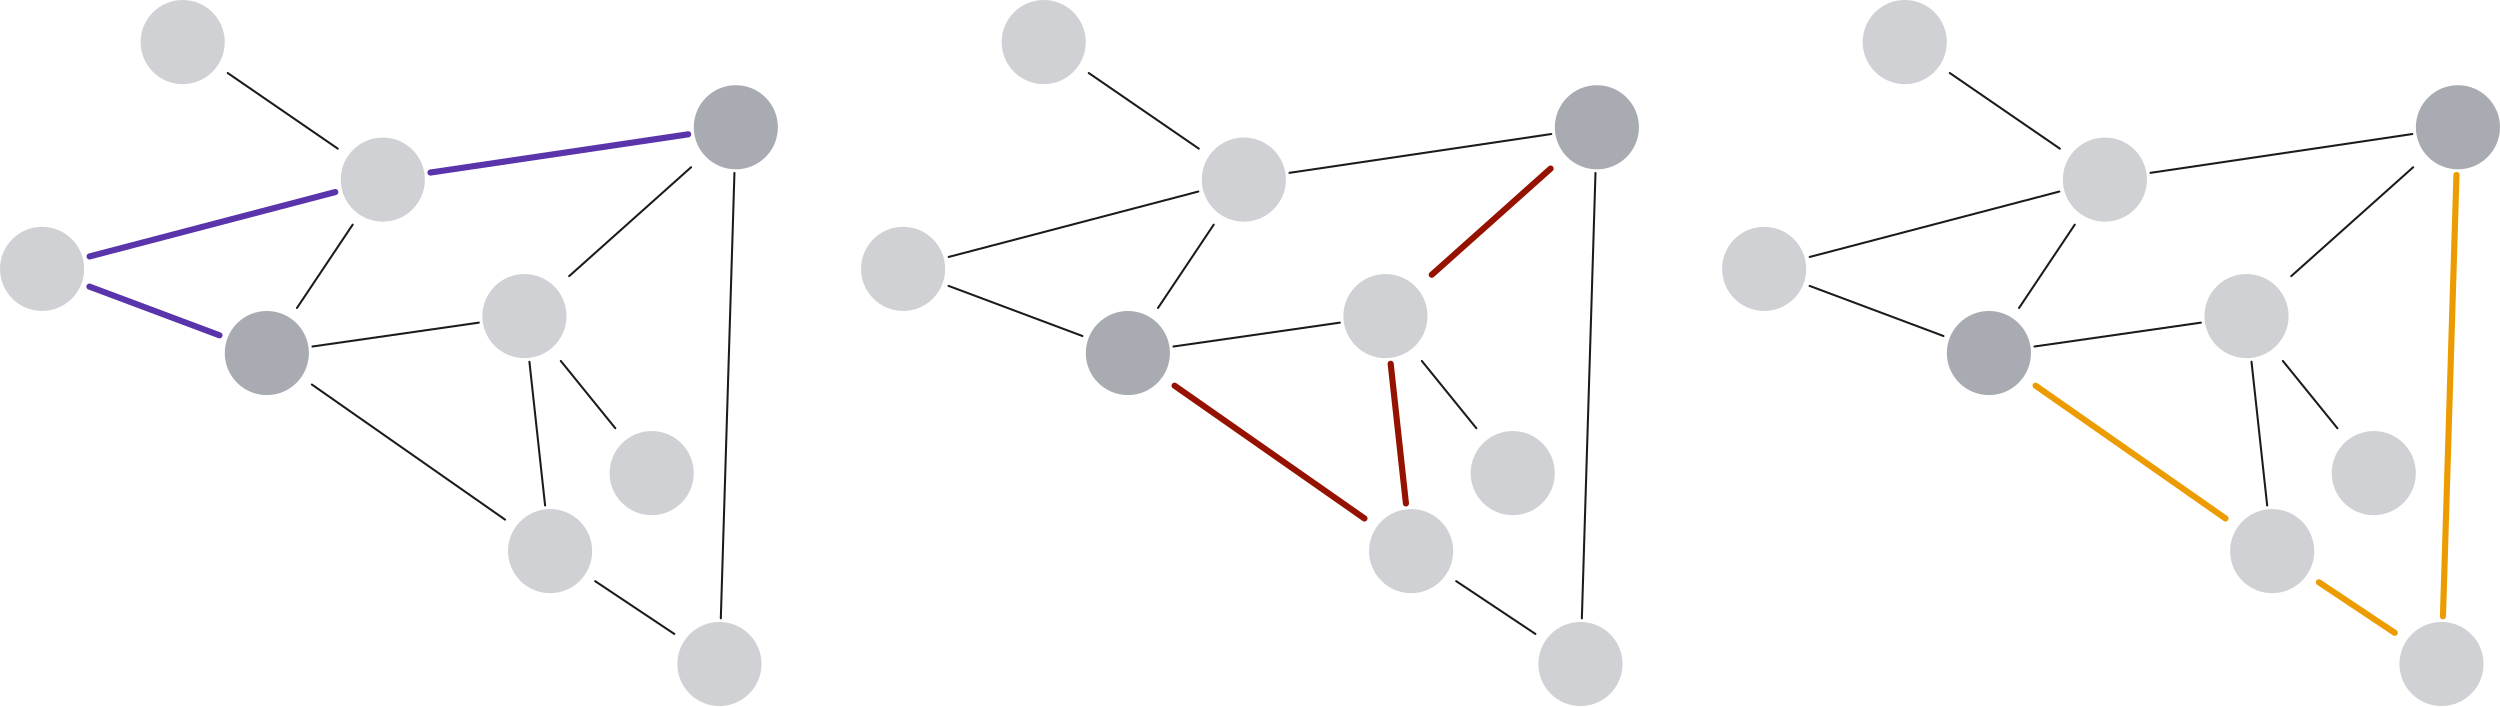
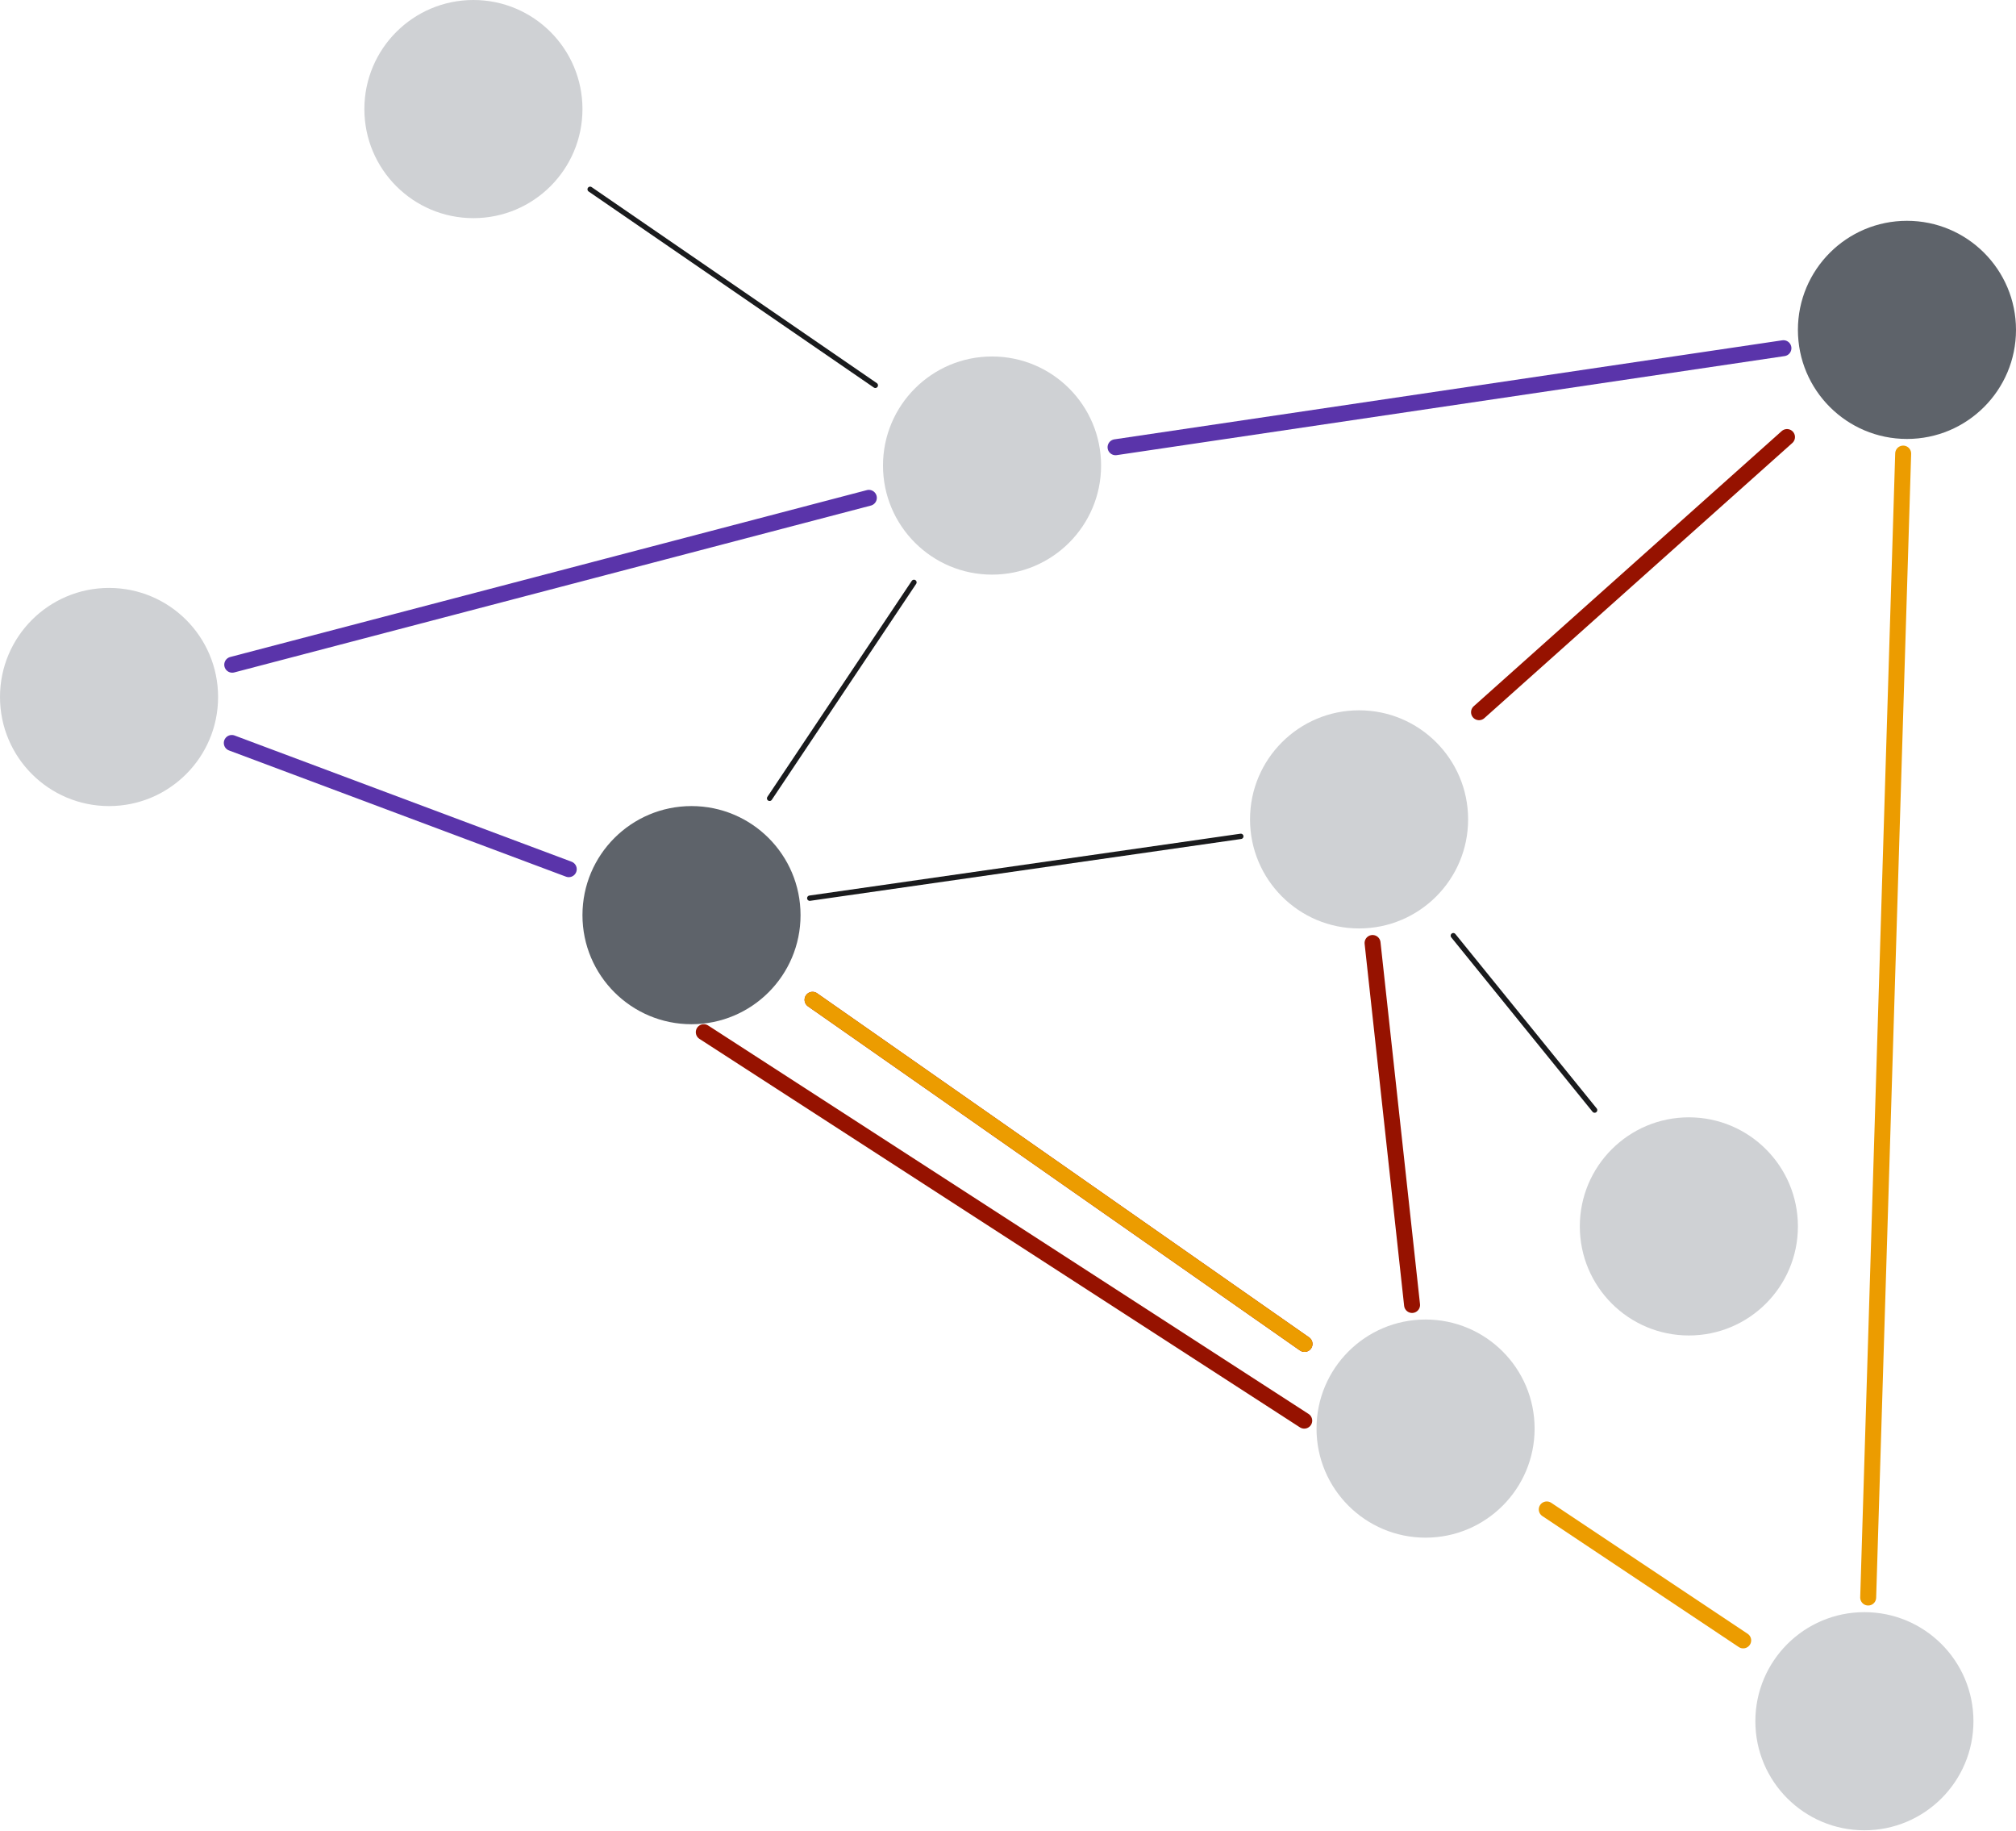
- <svg xmlns="http://www.w3.org/2000/svg" width="2436" height="688" viewBox="0 0 2436 688" fill="none">
-   <path d="M676 124C676 101.356 694.356 83 717 83C739.644 83 758 101.356 758 124C758 146.644 739.644 165 717 165C694.356 165 676 146.644 676 124Z" fill="#A8ACB2" style="fill:#A8ACB2;fill:color(display-p3 0.659 0.674 0.698);fill-opacity:1;" />
-   <path d="M660 647C660 624.356 678.356 606 701 606C723.644 606 742 624.356 742 647C742 669.644 723.644 688 701 688C678.356 688 660 669.644 660 647Z" fill="#CFD1D4" style="fill:#CFD1D4;fill:color(display-p3 0.812 0.82 0.831);fill-opacity:1;" />
-   <path d="M332 175C332 152.356 350.356 134 373 134C395.644 134 414 152.356 414 175C414 197.644 395.644 216 373 216C350.356 216 332 197.644 332 175Z" fill="#CFD1D4" style="fill:#CFD1D4;fill:color(display-p3 0.812 0.82 0.831);fill-opacity:1;" />
-   <path d="M137 41C137 18.356 155.356 0 178 0C200.644 0 219 18.356 219 41C219 63.644 200.644 82 178 82C155.356 82 137 63.644 137 41Z" fill="#CFD1D4" style="fill:#CFD1D4;fill:color(display-p3 0.812 0.82 0.831);fill-opacity:1;" />
-   <path d="M594 461C594 438.356 612.356 420 635 420C657.644 420 676 438.356 676 461C676 483.644 657.644 502 635 502C612.356 502 594 483.644 594 461Z" fill="#CFD1D4" style="fill:#CFD1D4;fill:color(display-p3 0.812 0.82 0.831);fill-opacity:1;" />
-   <path d="M495 537C495 514.356 513.356 496 536 496C558.644 496 577 514.356 577 537C577 559.644 558.644 578 536 578C513.356 578 495 559.644 495 537Z" fill="#CFD1D4" style="fill:#CFD1D4;fill:color(display-p3 0.812 0.82 0.831);fill-opacity:1;" />
-   <path d="M0 262C0 239.356 18.356 221 41 221C63.644 221 82 239.356 82 262C82 284.644 63.644 303 41 303C18.356 303 0 284.644 0 262Z" fill="#CFD1D4" style="fill:#CFD1D4;fill:color(display-p3 0.812 0.82 0.831);fill-opacity:1;" />
-   <path d="M670.559 130.885L419.441 168.115" stroke="#5A34AA" style="stroke:#5A34AA;stroke:color(display-p3 0.353 0.204 0.667);stroke-opacity:1;" stroke-width="6" stroke-linecap="round" stroke-linejoin="bevel" />
-   <path d="M470 308C470 285.356 488.356 267 511 267C533.644 267 552 285.356 552 308C552 330.644 533.644 349 511 349C488.356 349 470 330.644 470 308Z" fill="#CFD1D4" style="fill:#CFD1D4;fill:color(display-p3 0.812 0.82 0.831);fill-opacity:1;" />
-   <path d="M673.39 162.953L554.61 269.047" stroke="#1A1B1D" style="stroke:#1A1B1D;stroke:color(display-p3 0.102 0.106 0.114);stroke-opacity:1;" stroke-width="2" stroke-linecap="round" stroke-linejoin="bevel" />
-   <path d="M599.568 417.281L546.432 351.719" stroke="#1A1B1D" style="stroke:#1A1B1D;stroke:color(display-p3 0.102 0.106 0.114);stroke-opacity:1;" stroke-width="2" stroke-linecap="round" stroke-linejoin="bevel" />
-   <path d="M657.088 617.726L579.912 566.275" stroke="#1A1B1D" style="stroke:#1A1B1D;stroke:color(display-p3 0.102 0.106 0.114);stroke-opacity:1;" stroke-width="2" stroke-linecap="round" stroke-linejoin="bevel" />
-   <path d="M531.144 492.521L515.856 352.479" stroke="#1A1B1D" style="stroke:#1A1B1D;stroke:color(display-p3 0.102 0.106 0.114);stroke-opacity:1;" stroke-width="2" stroke-linecap="round" stroke-linejoin="bevel" />
-   <path d="M219 344C219 321.356 237.356 303 260 303C282.644 303 301 321.356 301 344C301 366.644 282.644 385 260 385C237.356 385 219 366.644 219 344Z" fill="#A8ACB2" style="fill:#A8ACB2;fill:color(display-p3 0.659 0.674 0.698);fill-opacity:1;" />
-   <path d="M492.132 506.324L303.868 374.676" stroke="#1A1B1D" style="stroke:#1A1B1D;stroke:color(display-p3 0.102 0.106 0.114);stroke-opacity:1;" stroke-width="2" stroke-linecap="round" stroke-linejoin="bevel" />
-   <path d="M329.115 144.843L221.885 71.156" stroke="#1A1B1D" style="stroke:#1A1B1D;stroke:color(display-p3 0.102 0.106 0.114);stroke-opacity:1;" stroke-width="2" stroke-linecap="round" stroke-linejoin="bevel" />
-   <path d="M326.68 187.138L87.32 249.861" stroke="#5A34AA" style="stroke:#5A34AA;stroke:color(display-p3 0.353 0.204 0.667);stroke-opacity:1;" stroke-width="6" stroke-linecap="round" stroke-linejoin="bevel" />
-   <path d="M87.151 279.28L213.849 326.72" stroke="#5A34AA" style="stroke:#5A34AA;stroke:color(display-p3 0.353 0.204 0.667);stroke-opacity:1;" stroke-width="6" stroke-linecap="round" stroke-linejoin="bevel" />
-   <path d="M343.64 218.909L289.36 300.09" stroke="#1A1B1D" style="stroke:#1A1B1D;stroke:color(display-p3 0.102 0.106 0.114);stroke-opacity:1;" stroke-width="2" stroke-linecap="round" stroke-linejoin="bevel" />
-   <path d="M304.465 337.622L466.535 314.377" stroke="#1A1B1D" style="stroke:#1A1B1D;stroke:color(display-p3 0.102 0.106 0.114);stroke-opacity:1;" stroke-width="2" stroke-linecap="round" stroke-linejoin="bevel" />
-   <path d="M715.639 168.498L702.361 602.501" stroke="#1A1B1D" style="stroke:#1A1B1D;stroke:color(display-p3 0.102 0.106 0.114);stroke-opacity:1;" stroke-width="2" stroke-linecap="round" stroke-linejoin="bevel" />
-   <path d="M1515 124C1515 101.356 1533.36 83 1556 83C1578.64 83 1597 101.356 1597 124C1597 146.644 1578.64 165 1556 165C1533.36 165 1515 146.644 1515 124Z" fill="#A8ACB2" style="fill:#A8ACB2;fill:color(display-p3 0.659 0.674 0.698);fill-opacity:1;" />
-   <path d="M1499 647C1499 624.356 1517.36 606 1540 606C1562.64 606 1581 624.356 1581 647C1581 669.644 1562.64 688 1540 688C1517.36 688 1499 669.644 1499 647Z" fill="#CFD1D4" style="fill:#CFD1D4;fill:color(display-p3 0.812 0.82 0.831);fill-opacity:1;" />
-   <path d="M1171 175C1171 152.356 1189.36 134 1212 134C1234.64 134 1253 152.356 1253 175C1253 197.644 1234.64 216 1212 216C1189.36 216 1171 197.644 1171 175Z" fill="#CFD1D4" style="fill:#CFD1D4;fill:color(display-p3 0.812 0.82 0.831);fill-opacity:1;" />
-   <path d="M976 41C976 18.356 994.356 0 1017 0C1039.64 0 1058 18.356 1058 41C1058 63.644 1039.64 82 1017 82C994.356 82 976 63.644 976 41Z" fill="#CFD1D4" style="fill:#CFD1D4;fill:color(display-p3 0.812 0.82 0.831);fill-opacity:1;" />
-   <path d="M1433 461C1433 438.356 1451.36 420 1474 420C1496.64 420 1515 438.356 1515 461C1515 483.644 1496.64 502 1474 502C1451.36 502 1433 483.644 1433 461Z" fill="#CFD1D4" style="fill:#CFD1D4;fill:color(display-p3 0.812 0.82 0.831);fill-opacity:1;" />
-   <path d="M1334 537C1334 514.356 1352.36 496 1375 496C1397.64 496 1416 514.356 1416 537C1416 559.644 1397.64 578 1375 578C1352.36 578 1334 559.644 1334 537Z" fill="#CFD1D4" style="fill:#CFD1D4;fill:color(display-p3 0.812 0.82 0.831);fill-opacity:1;" />
-   <path d="M839 262C839 239.356 857.356 221 880 221C902.644 221 921 239.356 921 262C921 284.644 902.644 303 880 303C857.356 303 839 284.644 839 262Z" fill="#CFD1D4" style="fill:#CFD1D4;fill:color(display-p3 0.812 0.82 0.831);fill-opacity:1;" />
-   <path d="M1511.54 130.592L1256.46 168.408" stroke="#1A1B1D" style="stroke:#1A1B1D;stroke:color(display-p3 0.102 0.106 0.114);stroke-opacity:1;" stroke-width="2" stroke-linecap="round" stroke-linejoin="bevel" />
-   <path d="M1309 308C1309 285.356 1327.36 267 1350 267C1372.64 267 1391 285.356 1391 308C1391 330.644 1372.64 349 1350 349C1327.36 349 1309 330.644 1309 308Z" fill="#CFD1D4" style="fill:#CFD1D4;fill:color(display-p3 0.812 0.82 0.831);fill-opacity:1;" />
-   <path d="M1510.9 164.285L1395.1 267.715" stroke="#961200" style="stroke:#961200;stroke:color(display-p3 0.588 0.071 0);stroke-opacity:1;" stroke-width="6" stroke-linecap="round" stroke-linejoin="bevel" />
-   <path d="M1438.57 417.281L1385.43 351.719" stroke="#1A1B1D" style="stroke:#1A1B1D;stroke:color(display-p3 0.102 0.106 0.114);stroke-opacity:1;" stroke-width="2" stroke-linecap="round" stroke-linejoin="bevel" />
-   <path d="M1496.09 617.726L1418.91 566.275" stroke="#1A1B1D" style="stroke:#1A1B1D;stroke:color(display-p3 0.102 0.106 0.114);stroke-opacity:1;" stroke-width="2" stroke-linecap="round" stroke-linejoin="bevel" />
-   <path d="M1369.93 490.533L1355.07 354.468" stroke="#961200" style="stroke:#961200;stroke:color(display-p3 0.588 0.071 0);stroke-opacity:1;" stroke-width="6" stroke-linecap="round" stroke-linejoin="bevel" />
-   <path d="M1058 344C1058 321.356 1076.36 303 1099 303C1121.64 303 1140 321.356 1140 344C1140 366.644 1121.64 385 1099 385C1076.36 385 1058 366.644 1058 344Z" fill="#A8ACB2" style="fill:#A8ACB2;fill:color(display-p3 0.659 0.674 0.698);fill-opacity:1;" />
-   <path d="M1329.49 505.178L1144.51 375.822" stroke="#961200" style="stroke:#961200;stroke:color(display-p3 0.588 0.071 0);stroke-opacity:1;" stroke-width="6" stroke-linecap="round" stroke-linejoin="bevel" />
-   <path d="M1168.12 144.843L1060.88 71.156" stroke="#1A1B1D" style="stroke:#1A1B1D;stroke:color(display-p3 0.102 0.106 0.114);stroke-opacity:1;" stroke-width="2" stroke-linecap="round" stroke-linejoin="bevel" />
-   <path d="M1167.61 186.631L924.386 250.368" stroke="#1A1B1D" style="stroke:#1A1B1D;stroke:color(display-p3 0.102 0.106 0.114);stroke-opacity:1;" stroke-width="2" stroke-linecap="round" stroke-linejoin="bevel" />
-   <path d="M924.278 278.579L1054.72 327.421" stroke="#1A1B1D" style="stroke:#1A1B1D;stroke:color(display-p3 0.102 0.106 0.114);stroke-opacity:1;" stroke-width="2" stroke-linecap="round" stroke-linejoin="bevel" />
-   <path d="M1182.64 218.909L1128.36 300.09" stroke="#1A1B1D" style="stroke:#1A1B1D;stroke:color(display-p3 0.102 0.106 0.114);stroke-opacity:1;" stroke-width="2" stroke-linecap="round" stroke-linejoin="bevel" />
-   <path d="M1143.46 337.622L1305.54 314.377" stroke="#1A1B1D" style="stroke:#1A1B1D;stroke:color(display-p3 0.102 0.106 0.114);stroke-opacity:1;" stroke-width="2" stroke-linecap="round" stroke-linejoin="bevel" />
-   <path d="M1554.64 168.498L1541.36 602.501" stroke="#1A1B1D" style="stroke:#1A1B1D;stroke:color(display-p3 0.102 0.106 0.114);stroke-opacity:1;" stroke-width="2" stroke-linecap="round" stroke-linejoin="bevel" />
-   <path d="M2354 124C2354 101.356 2372.36 83 2395 83C2417.64 83 2436 101.356 2436 124C2436 146.644 2417.64 165 2395 165C2372.36 165 2354 146.644 2354 124Z" fill="#A8ACB2" style="fill:#A8ACB2;fill:color(display-p3 0.659 0.674 0.698);fill-opacity:1;" />
-   <path d="M2338 647C2338 624.356 2356.36 606 2379 606C2401.64 606 2420 624.356 2420 647C2420 669.644 2401.64 688 2379 688C2356.36 688 2338 669.644 2338 647Z" fill="#CFD1D4" style="fill:#CFD1D4;fill:color(display-p3 0.812 0.82 0.831);fill-opacity:1;" />
-   <path d="M2010 175C2010 152.356 2028.36 134 2051 134C2073.64 134 2092 152.356 2092 175C2092 197.644 2073.64 216 2051 216C2028.36 216 2010 197.644 2010 175Z" fill="#CFD1D4" style="fill:#CFD1D4;fill:color(display-p3 0.812 0.82 0.831);fill-opacity:1;" />
-   <path d="M1815 41C1815 18.356 1833.36 0 1856 0C1878.64 0 1897 18.356 1897 41C1897 63.644 1878.64 82 1856 82C1833.36 82 1815 63.644 1815 41Z" fill="#CFD1D4" style="fill:#CFD1D4;fill:color(display-p3 0.812 0.82 0.831);fill-opacity:1;" />
-   <path d="M2272 461C2272 438.356 2290.36 420 2313 420C2335.64 420 2354 438.356 2354 461C2354 483.644 2335.64 502 2313 502C2290.36 502 2272 483.644 2272 461Z" fill="#CFD1D4" style="fill:#CFD1D4;fill:color(display-p3 0.812 0.82 0.831);fill-opacity:1;" />
-   <path d="M2173 537C2173 514.356 2191.36 496 2214 496C2236.64 496 2255 514.356 2255 537C2255 559.644 2236.64 578 2214 578C2191.36 578 2173 559.644 2173 537Z" fill="#CFD1D4" style="fill:#CFD1D4;fill:color(display-p3 0.812 0.82 0.831);fill-opacity:1;" />
-   <path d="M1678 262C1678 239.356 1696.36 221 1719 221C1741.64 221 1760 239.356 1760 262C1760 284.644 1741.64 303 1719 303C1696.36 303 1678 284.644 1678 262Z" fill="#CFD1D4" style="fill:#CFD1D4;fill:color(display-p3 0.812 0.82 0.831);fill-opacity:1;" />
-   <path d="M2350.54 130.592L2095.46 168.408" stroke="#1A1B1D" style="stroke:#1A1B1D;stroke:color(display-p3 0.102 0.106 0.114);stroke-opacity:1;" stroke-width="2" stroke-linecap="round" stroke-linejoin="bevel" />
-   <path d="M2148 308C2148 285.356 2166.36 267 2189 267C2211.64 267 2230 285.356 2230 308C2230 330.644 2211.64 349 2189 349C2166.36 349 2148 330.644 2148 308Z" fill="#CFD1D4" style="fill:#CFD1D4;fill:color(display-p3 0.812 0.82 0.831);fill-opacity:1;" />
-   <path d="M2351.39 162.953L2232.61 269.047" stroke="#1A1B1D" style="stroke:#1A1B1D;stroke:color(display-p3 0.102 0.106 0.114);stroke-opacity:1;" stroke-width="2" stroke-linecap="round" stroke-linejoin="bevel" />
-   <path d="M2277.57 417.281L2224.43 351.719" stroke="#1A1B1D" style="stroke:#1A1B1D;stroke:color(display-p3 0.102 0.106 0.114);stroke-opacity:1;" stroke-width="2" stroke-linecap="round" stroke-linejoin="bevel" />
-   <path d="M2333.42 616.616L2259.58 567.385" stroke="#EC9C00" style="stroke:#EC9C00;stroke:color(display-p3 0.925 0.612 0);stroke-opacity:1;" stroke-width="6" stroke-linecap="round" stroke-linejoin="bevel" />
-   <path d="M2209.14 492.521L2193.86 352.479" stroke="#1A1B1D" style="stroke:#1A1B1D;stroke:color(display-p3 0.102 0.106 0.114);stroke-opacity:1;" stroke-width="2" stroke-linecap="round" stroke-linejoin="bevel" />
-   <path d="M1897 344C1897 321.356 1915.36 303 1938 303C1960.64 303 1979 321.356 1979 344C1979 366.644 1960.64 385 1938 385C1915.36 385 1897 366.644 1897 344Z" fill="#A8ACB2" style="fill:#A8ACB2;fill:color(display-p3 0.659 0.674 0.698);fill-opacity:1;" />
-   <path d="M2168.49 505.178L1983.51 375.822" stroke="#EC9C00" style="stroke:#EC9C00;stroke:color(display-p3 0.925 0.612 0);stroke-opacity:1;" stroke-width="6" stroke-linecap="round" stroke-linejoin="bevel" />
-   <path d="M2007.12 144.843L1899.88 71.156" stroke="#1A1B1D" style="stroke:#1A1B1D;stroke:color(display-p3 0.102 0.106 0.114);stroke-opacity:1;" stroke-width="2" stroke-linecap="round" stroke-linejoin="bevel" />
-   <path d="M2006.61 186.631L1763.39 250.368" stroke="#1A1B1D" style="stroke:#1A1B1D;stroke:color(display-p3 0.102 0.106 0.114);stroke-opacity:1;" stroke-width="2" stroke-linecap="round" stroke-linejoin="bevel" />
-   <path d="M1763.28 278.579L1893.72 327.421" stroke="#1A1B1D" style="stroke:#1A1B1D;stroke:color(display-p3 0.102 0.106 0.114);stroke-opacity:1;" stroke-width="2" stroke-linecap="round" stroke-linejoin="bevel" />
-   <path d="M2021.64 218.909L1967.36 300.09" stroke="#1A1B1D" style="stroke:#1A1B1D;stroke:color(display-p3 0.102 0.106 0.114);stroke-opacity:1;" stroke-width="2" stroke-linecap="round" stroke-linejoin="bevel" />
-   <path d="M1982.46 337.622L2144.54 314.377" stroke="#1A1B1D" style="stroke:#1A1B1D;stroke:color(display-p3 0.102 0.106 0.114);stroke-opacity:1;" stroke-width="2" stroke-linecap="round" stroke-linejoin="bevel" />
-   <path d="M2393.58 170.497L2380.42 600.502" stroke="#EC9C00" style="stroke:#EC9C00;stroke:color(display-p3 0.925 0.612 0);stroke-opacity:1;" stroke-width="6" stroke-linecap="round" stroke-linejoin="bevel" />
+ <svg xmlns="http://www.w3.org/2000/svg" width="758" height="688" viewBox="0 0 758 688" fill="none">
+   <path d="M676 124C676 101.356 694.356 83 717 83V83C739.644 83 758 101.356 758 124V124C758 146.644 739.644 165 717 165V165C694.356 165 676 146.644 676 124V124Z" fill="#5E636A" />
+   <path d="M660 647C660 624.356 678.356 606 701 606V606C723.644 606 742 624.356 742 647V647C742 669.644 723.644 688 701 688V688C678.356 688 660 669.644 660 647V647Z" fill="#CFD1D4" />
+   <path d="M332 175C332 152.356 350.356 134 373 134V134C395.644 134 414 152.356 414 175V175C414 197.644 395.644 216 373 216V216C350.356 216 332 197.644 332 175V175Z" fill="#CFD1D4" />
+   <path d="M137 41C137 18.356 155.356 0 178 0V0C200.644 0 219 18.356 219 41V41C219 63.644 200.644 82 178 82V82C155.356 82 137 63.644 137 41V41Z" fill="#CFD1D4" />
+   <path d="M594 461C594 438.356 612.356 420 635 420V420C657.644 420 676 438.356 676 461V461C676 483.644 657.644 502 635 502V502C612.356 502 594 483.644 594 461V461Z" fill="#CFD1D4" />
+   <path d="M495 537C495 514.356 513.356 496 536 496V496C558.644 496 577 514.356 577 537V537C577 559.644 558.644 578 536 578V578C513.356 578 495 559.644 495 537V537Z" fill="#CFD1D4" />
+   <path d="M0 262C0 239.356 18.356 221 41 221V221C63.644 221 82 239.356 82 262V262C82 284.644 63.644 303 41 303V303C18.356 303 0 284.644 0 262V262Z" fill="#CFD1D4" />
+   <path d="M670.559 130.885L419.44 168.115" stroke="#5A34AA" stroke-width="6" stroke-linecap="round" stroke-linejoin="bevel" />
+   <path d="M470 308C470 285.356 488.356 267 511 267V267C533.644 267 552 285.356 552 308V308C552 330.644 533.644 349 511 349V349C488.356 349 470 330.644 470 308V308Z" fill="#CFD1D4" />
+   <path d="M671.898 164.285L556.102 267.715" stroke="#961200" stroke-width="6" stroke-linecap="round" stroke-linejoin="bevel" />
+   <path d="M599.568 417.281L546.432 351.719" stroke="#1A1B1D" stroke-width="2" stroke-linecap="round" stroke-linejoin="bevel" />
+   <path d="M655.424 616.616L581.576 567.384" stroke="#EC9C00" stroke-width="6" stroke-linecap="round" stroke-linejoin="bevel" />
+   <path d="M530.927 490.533L516.073 354.468" stroke="#961200" stroke-width="6" stroke-linecap="round" stroke-linejoin="bevel" />
+   <path d="M219 344C219 321.356 237.356 303 260 303V303C282.644 303 301 321.356 301 344V344C301 366.644 282.644 385 260 385V385C237.356 385 219 366.644 219 344V344Z" fill="#5E636A" />
+   <path d="M490.493 505.178L305.507 375.822" stroke="#961200" stroke-width="6" stroke-linecap="round" stroke-linejoin="bevel" />
+   <path d="M490.382 534.013L264.618 387.987" stroke="#961200" stroke-width="6" stroke-linecap="round" stroke-linejoin="bevel" />
+   <path d="M490.493 505.178L305.507 375.822" stroke="#EC9C00" stroke-width="6" stroke-linecap="round" stroke-linejoin="bevel" />
+   <path d="M329.115 144.844L221.885 71.157" stroke="#1A1B1D" stroke-width="2" stroke-linecap="round" stroke-linejoin="bevel" />
+   <path d="M326.68 187.138L87.32 249.862" stroke="#5A34AA" stroke-width="6" stroke-linecap="round" stroke-linejoin="bevel" />
+   <path d="M87.151 279.28L213.849 326.72" stroke="#5A34AA" stroke-width="6" stroke-linecap="round" stroke-linejoin="bevel" />
+   <path d="M343.64 218.91L289.36 300.091" stroke="#1A1B1D" stroke-width="2" stroke-linecap="round" stroke-linejoin="bevel" />
+   <path d="M304.464 337.622L466.535 314.377" stroke="#1A1B1D" stroke-width="2" stroke-linecap="round" stroke-linejoin="bevel" />
+   <path d="M715.578 170.498L702.422 600.503" stroke="#EC9C00" stroke-width="6" stroke-linecap="round" stroke-linejoin="bevel" />
</svg>
